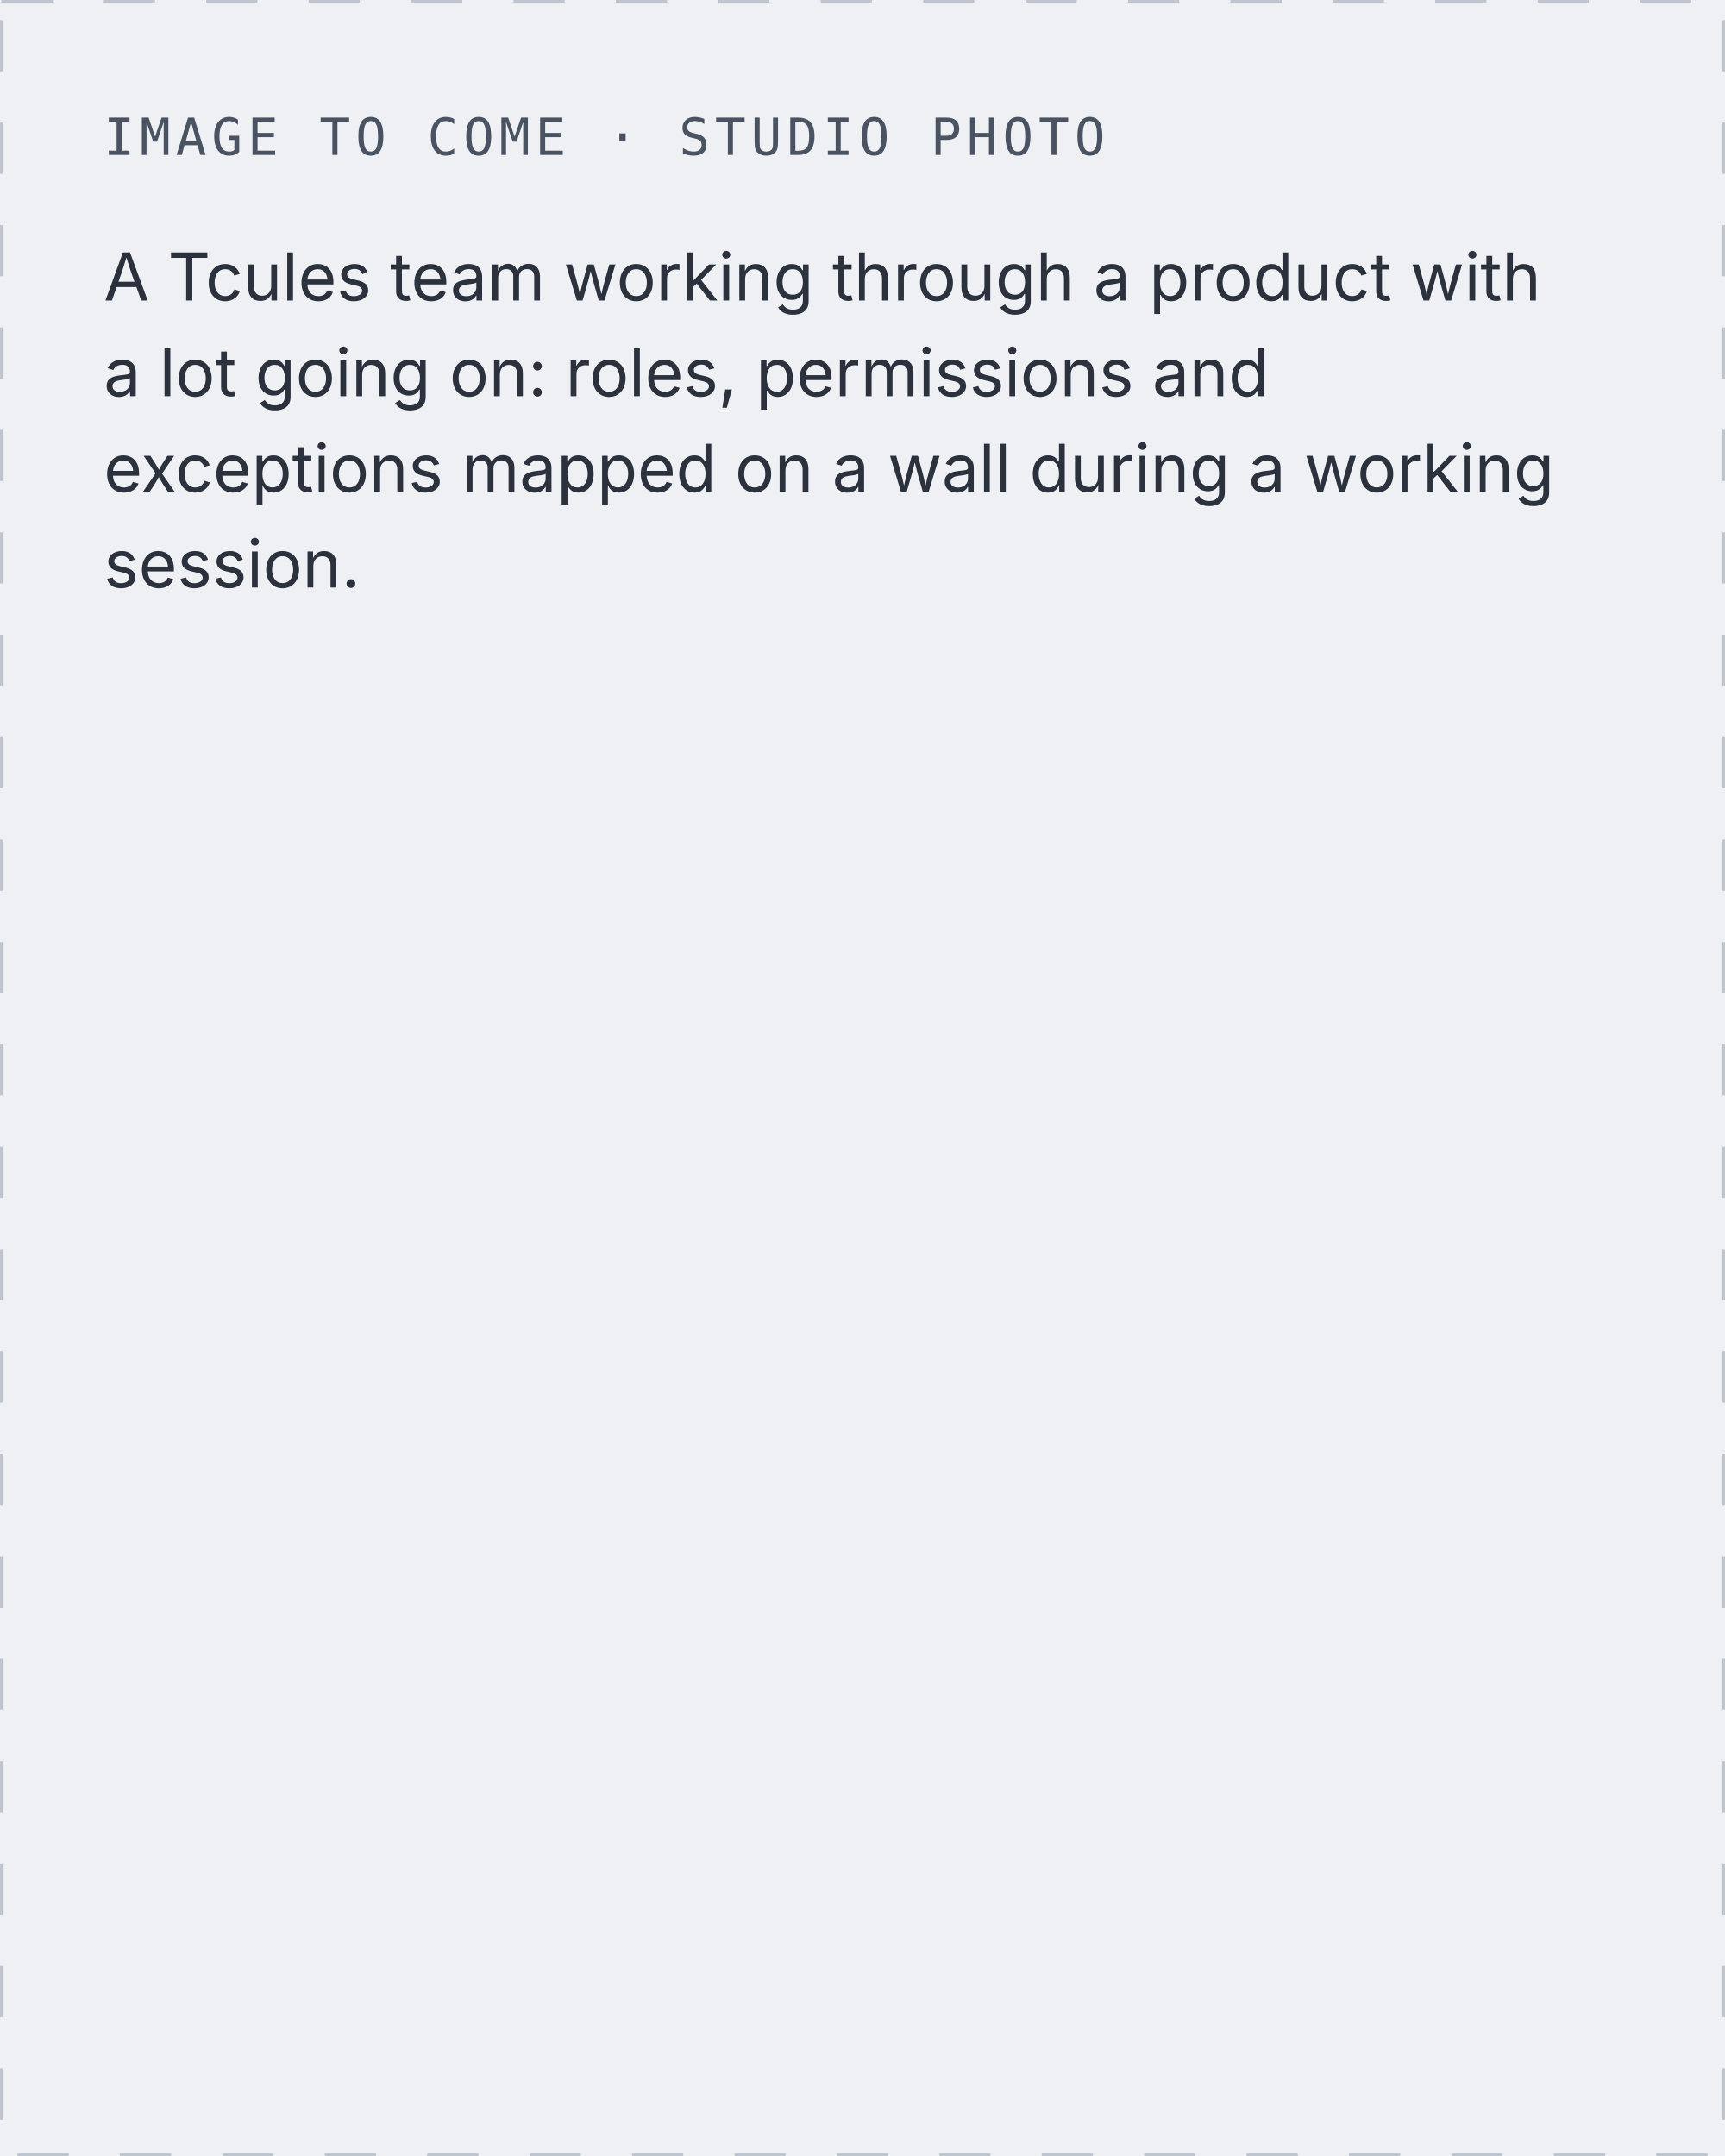
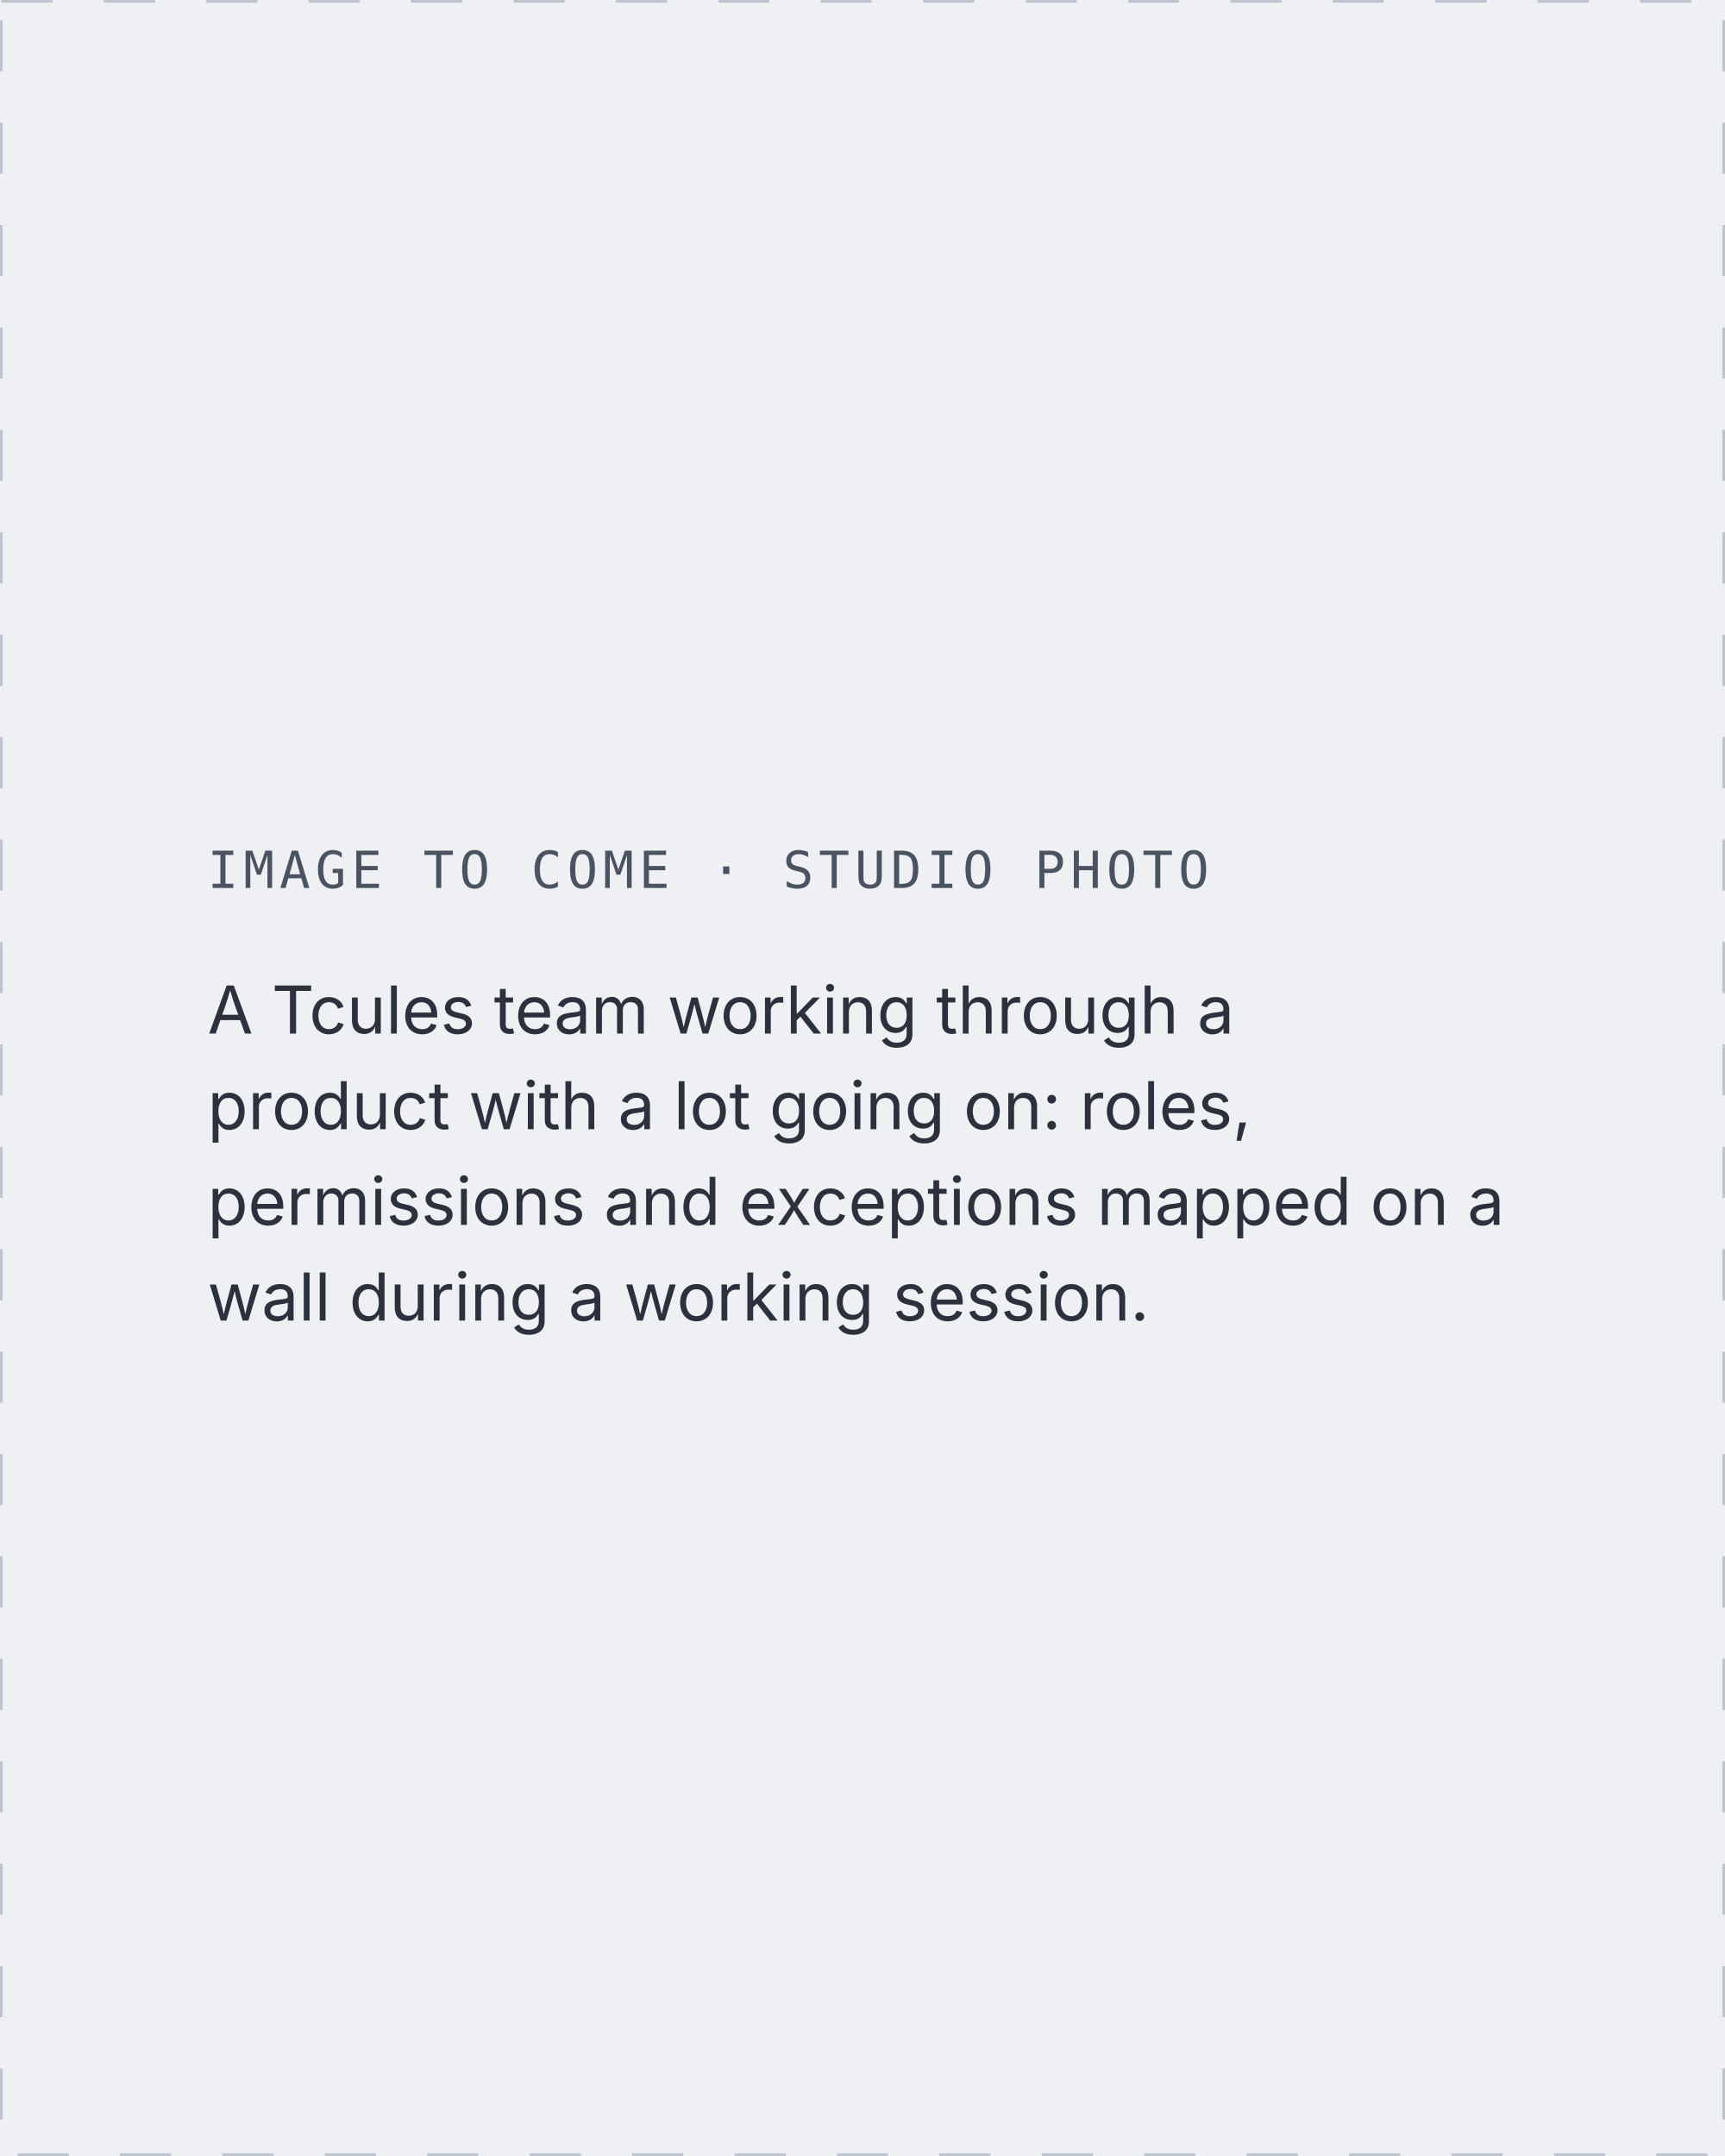
<svg xmlns="http://www.w3.org/2000/svg" viewBox="0 0 1280 1600" width="1280" height="1600" role="img" aria-label="Image to come · studio photo">
  <rect width="1280" height="1600" fill="#EEF0F3" />
  <rect x="1" y="1" width="1278" height="1598" fill="none" stroke="#BFC5CF" stroke-width="2" stroke-dasharray="38 38" />
-   <text x="77" y="115" font-family="ui-monospace, Menlo, Consolas, monospace" font-size="38" letter-spacing="3.8" fill="#4A5361">IMAGE TO COME · STUDIO PHOTO</text>
-   <text x="77" y="223" font-family="system-ui, -apple-system, Segoe UI, sans-serif" font-size="49" fill="#2B323D">
-     <tspan x="77" dy="0">A Tcules team working through a product with</tspan>
-     <tspan x="77" dy="71">a lot going on: roles, permissions and</tspan>
-     <tspan x="77" dy="71">exceptions mapped on a wall during a working</tspan>
-     <tspan x="77" dy="71">session.</tspan>
+   <text x="154" y="659" font-family="ui-monospace, Menlo, Consolas, monospace" font-size="38" letter-spacing="3.8" fill="#4A5361">IMAGE TO COME · STUDIO PHOTO</text>
+   <text x="154" y="767" font-family="system-ui, -apple-system, Segoe UI, sans-serif" font-size="49" fill="#2B323D">
+     <tspan x="154" dy="0">A Tcules team working through a</tspan>
+     <tspan x="154" dy="71">product with a lot going on: roles,</tspan>
+     <tspan x="154" dy="71">permissions and exceptions mapped on a</tspan>
+     <tspan x="154" dy="71">wall during a working session.</tspan>
  </text>
</svg>
